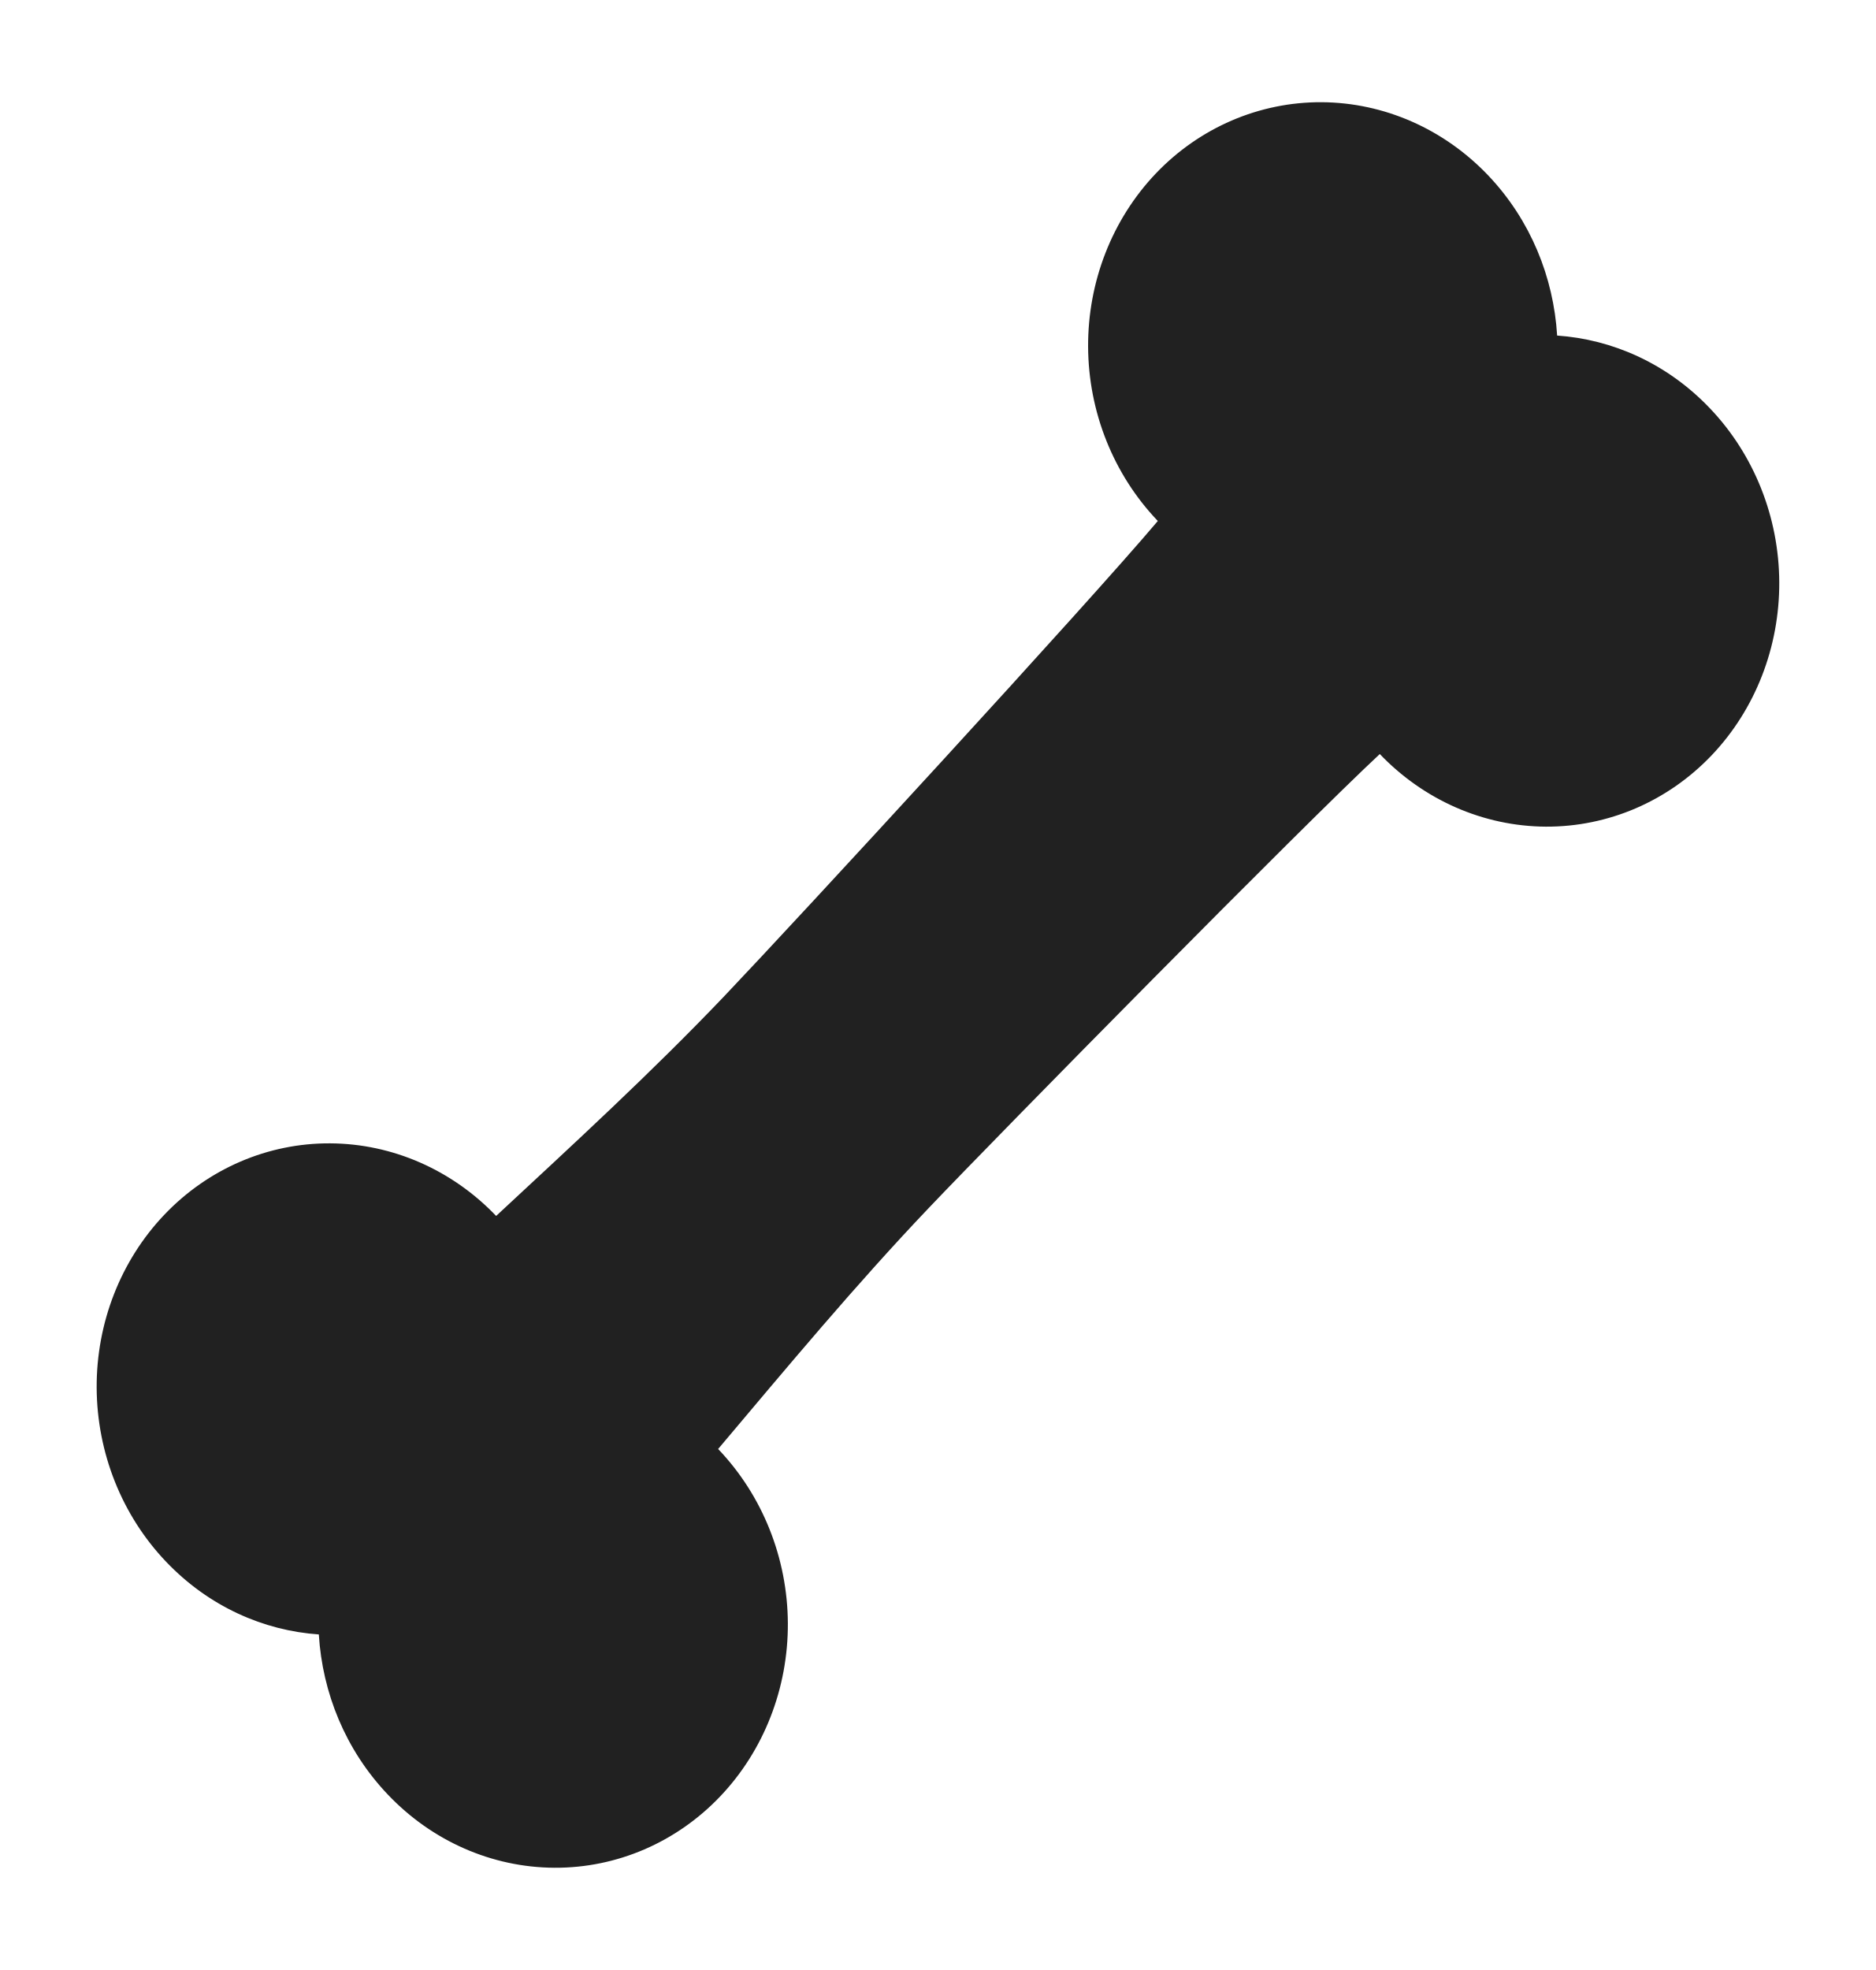
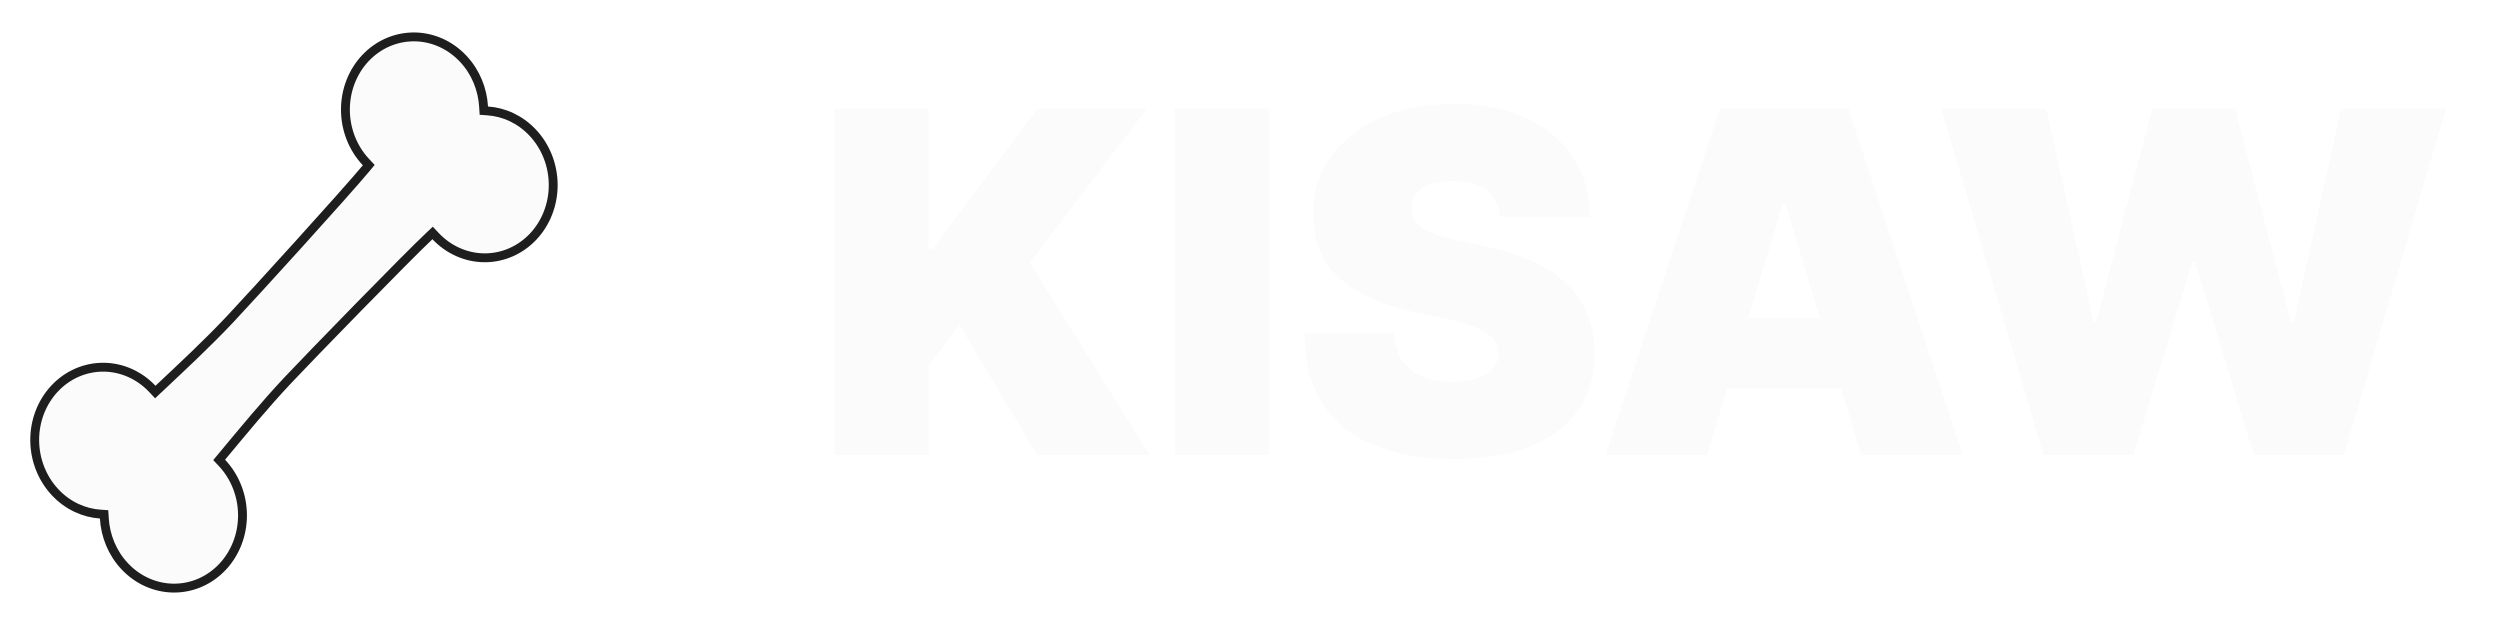
- <svg xmlns="http://www.w3.org/2000/svg" width="40" height="42" viewBox="0 0 40 42" fill="none">
-   <path d="M14.913 30.905L15.093 30.69C16.554 28.958 18.025 27.189 19.591 25.545C21.149 23.908 27.568 17.392 29.228 15.848L29.434 15.658L29.627 15.861C30.515 16.793 31.714 17.319 32.962 17.326C34.209 17.332 35.403 16.819 36.28 15.898C37.157 14.977 37.646 13.723 37.64 12.413C37.634 11.103 37.133 9.843 36.245 8.912C35.387 8.01 34.286 7.526 33.176 7.451L32.92 7.433L32.904 7.166C32.832 6 32.372 4.844 31.513 3.942C30.625 3.011 29.425 2.484 28.178 2.477C26.93 2.471 25.736 2.986 24.859 3.906C23.983 4.827 23.493 6.08 23.499 7.39C23.505 8.7 24.007 9.96 24.894 10.892L25.088 11.095L24.906 11.31C23.436 13.053 17.23 19.793 15.672 21.43C14.106 23.074 12.421 24.618 10.771 26.152L10.567 26.342L10.373 26.139C9.486 25.207 8.286 24.68 7.038 24.674C5.791 24.667 4.597 25.182 3.72 26.103C2.843 27.024 2.353 28.277 2.359 29.586C2.366 30.897 2.867 32.156 3.755 33.088C4.614 33.99 5.714 34.474 6.825 34.549L7.079 34.566L7.096 34.834C7.168 36 7.629 37.156 8.488 38.057C9.375 38.989 10.574 39.516 11.822 39.522C13.069 39.529 14.263 39.015 15.14 38.094C16.017 37.173 16.507 35.919 16.501 34.609C16.494 33.3 15.993 32.04 15.106 31.108L14.913 30.905Z" fill="#212121" stroke="#212121" stroke-width="0.596" />
+ <svg xmlns="http://www.w3.org/2000/svg" width="168" height="42" viewBox="0 0 168 42" fill="none">
+   <path d="M14.727 30.906L14.907 30.689C16.35 28.956 17.802 27.188 19.349 25.544C20.889 23.907 27.228 17.39 28.867 15.847L29.072 15.655L29.264 15.86C30.14 16.791 31.324 17.318 32.556 17.324C33.788 17.331 34.966 16.816 35.832 15.896C36.698 14.975 37.182 13.723 37.176 12.413C37.169 11.104 36.674 9.844 35.798 8.913C34.95 8.011 33.862 7.528 32.766 7.453L32.514 7.435L32.497 7.167C32.426 6.001 31.972 4.845 31.124 3.944C30.247 3.012 29.063 2.485 27.831 2.479C26.599 2.473 25.421 2.987 24.555 3.907C23.689 4.828 23.206 6.08 23.212 7.39C23.218 8.7 23.713 9.959 24.589 10.89L24.781 11.095L24.601 11.312C23.149 13.055 17.02 19.794 15.48 21.431C13.934 23.075 12.27 24.619 10.64 26.153L10.436 26.345L10.244 26.14C9.368 25.209 8.184 24.682 6.952 24.676C5.72 24.669 4.542 25.184 3.676 26.104C2.81 27.025 2.326 28.277 2.332 29.587C2.338 30.896 2.834 32.156 3.71 33.087C4.558 33.989 5.645 34.472 6.742 34.548L6.994 34.565L7.011 34.834C7.082 35.999 7.536 37.155 8.384 38.056C9.26 38.988 10.445 39.515 11.677 39.521C12.909 39.528 14.087 39.013 14.953 38.093C15.819 37.172 16.302 35.92 16.296 34.61C16.29 33.3 15.795 32.041 14.919 31.11L14.727 30.906Z" fill="#FBFBFB" stroke="#1E1E1E" stroke-width="0.596" />
+   <path d="M56.071 30.575V7.302H62.389V16.711H62.708L69.708 7.302H77.071L69.208 17.666L77.253 30.575H69.708L64.48 21.847L62.389 24.575V30.575H56.071ZM85.264 7.302V30.575H78.946V7.302H85.264ZM100.804 14.575C100.744 13.817 100.46 13.226 99.952 12.802C99.452 12.378 98.691 12.166 97.668 12.166C97.016 12.166 96.482 12.245 96.066 12.404C95.656 12.556 95.353 12.764 95.156 13.029C94.96 13.294 94.857 13.597 94.85 13.938C94.835 14.219 94.884 14.472 94.997 14.7C95.119 14.919 95.308 15.12 95.566 15.302C95.823 15.476 96.153 15.635 96.554 15.779C96.956 15.923 97.433 16.052 97.986 16.166L99.895 16.575C101.183 16.847 102.285 17.207 103.202 17.654C104.119 18.101 104.869 18.628 105.452 19.234C106.035 19.832 106.463 20.506 106.736 21.256C107.016 22.006 107.16 22.825 107.168 23.711C107.16 25.241 106.778 26.537 106.02 27.597C105.263 28.658 104.179 29.465 102.77 30.018C101.369 30.571 99.683 30.847 97.713 30.847C95.691 30.847 93.925 30.548 92.418 29.95C90.918 29.351 89.751 28.431 88.918 27.188C88.092 25.938 87.675 24.34 87.668 22.393H93.668C93.706 23.105 93.884 23.703 94.202 24.188C94.52 24.673 94.967 25.041 95.543 25.291C96.126 25.541 96.819 25.666 97.622 25.666C98.297 25.666 98.861 25.582 99.316 25.416C99.77 25.249 100.115 25.018 100.35 24.722C100.585 24.427 100.706 24.09 100.713 23.711C100.706 23.355 100.588 23.044 100.361 22.779C100.141 22.506 99.778 22.264 99.27 22.052C98.763 21.832 98.077 21.628 97.213 21.438L94.895 20.938C92.835 20.491 91.21 19.745 90.02 18.7C88.838 17.647 88.251 16.211 88.259 14.393C88.251 12.916 88.645 11.624 89.441 10.518C90.244 9.404 91.353 8.537 92.77 7.916C94.194 7.294 95.827 6.984 97.668 6.984C99.547 6.984 101.172 7.298 102.543 7.927C103.914 8.556 104.971 9.442 105.713 10.586C106.463 11.722 106.842 13.052 106.85 14.575H100.804ZM114.71 30.575H107.892L115.574 7.302H124.21L131.892 30.575H125.074L119.983 13.711H119.801L114.71 30.575ZM113.438 21.393H126.256V26.12H113.438V21.393ZM137.324 30.575L130.46 7.302H137.506L140.688 21.62H140.87L144.642 7.302H150.188L153.96 21.666H154.142L157.324 7.302H164.37L157.506 30.575H151.46L147.506 17.575H147.324L143.37 30.575H137.324Z" fill="#FBFBFB" />
</svg>
